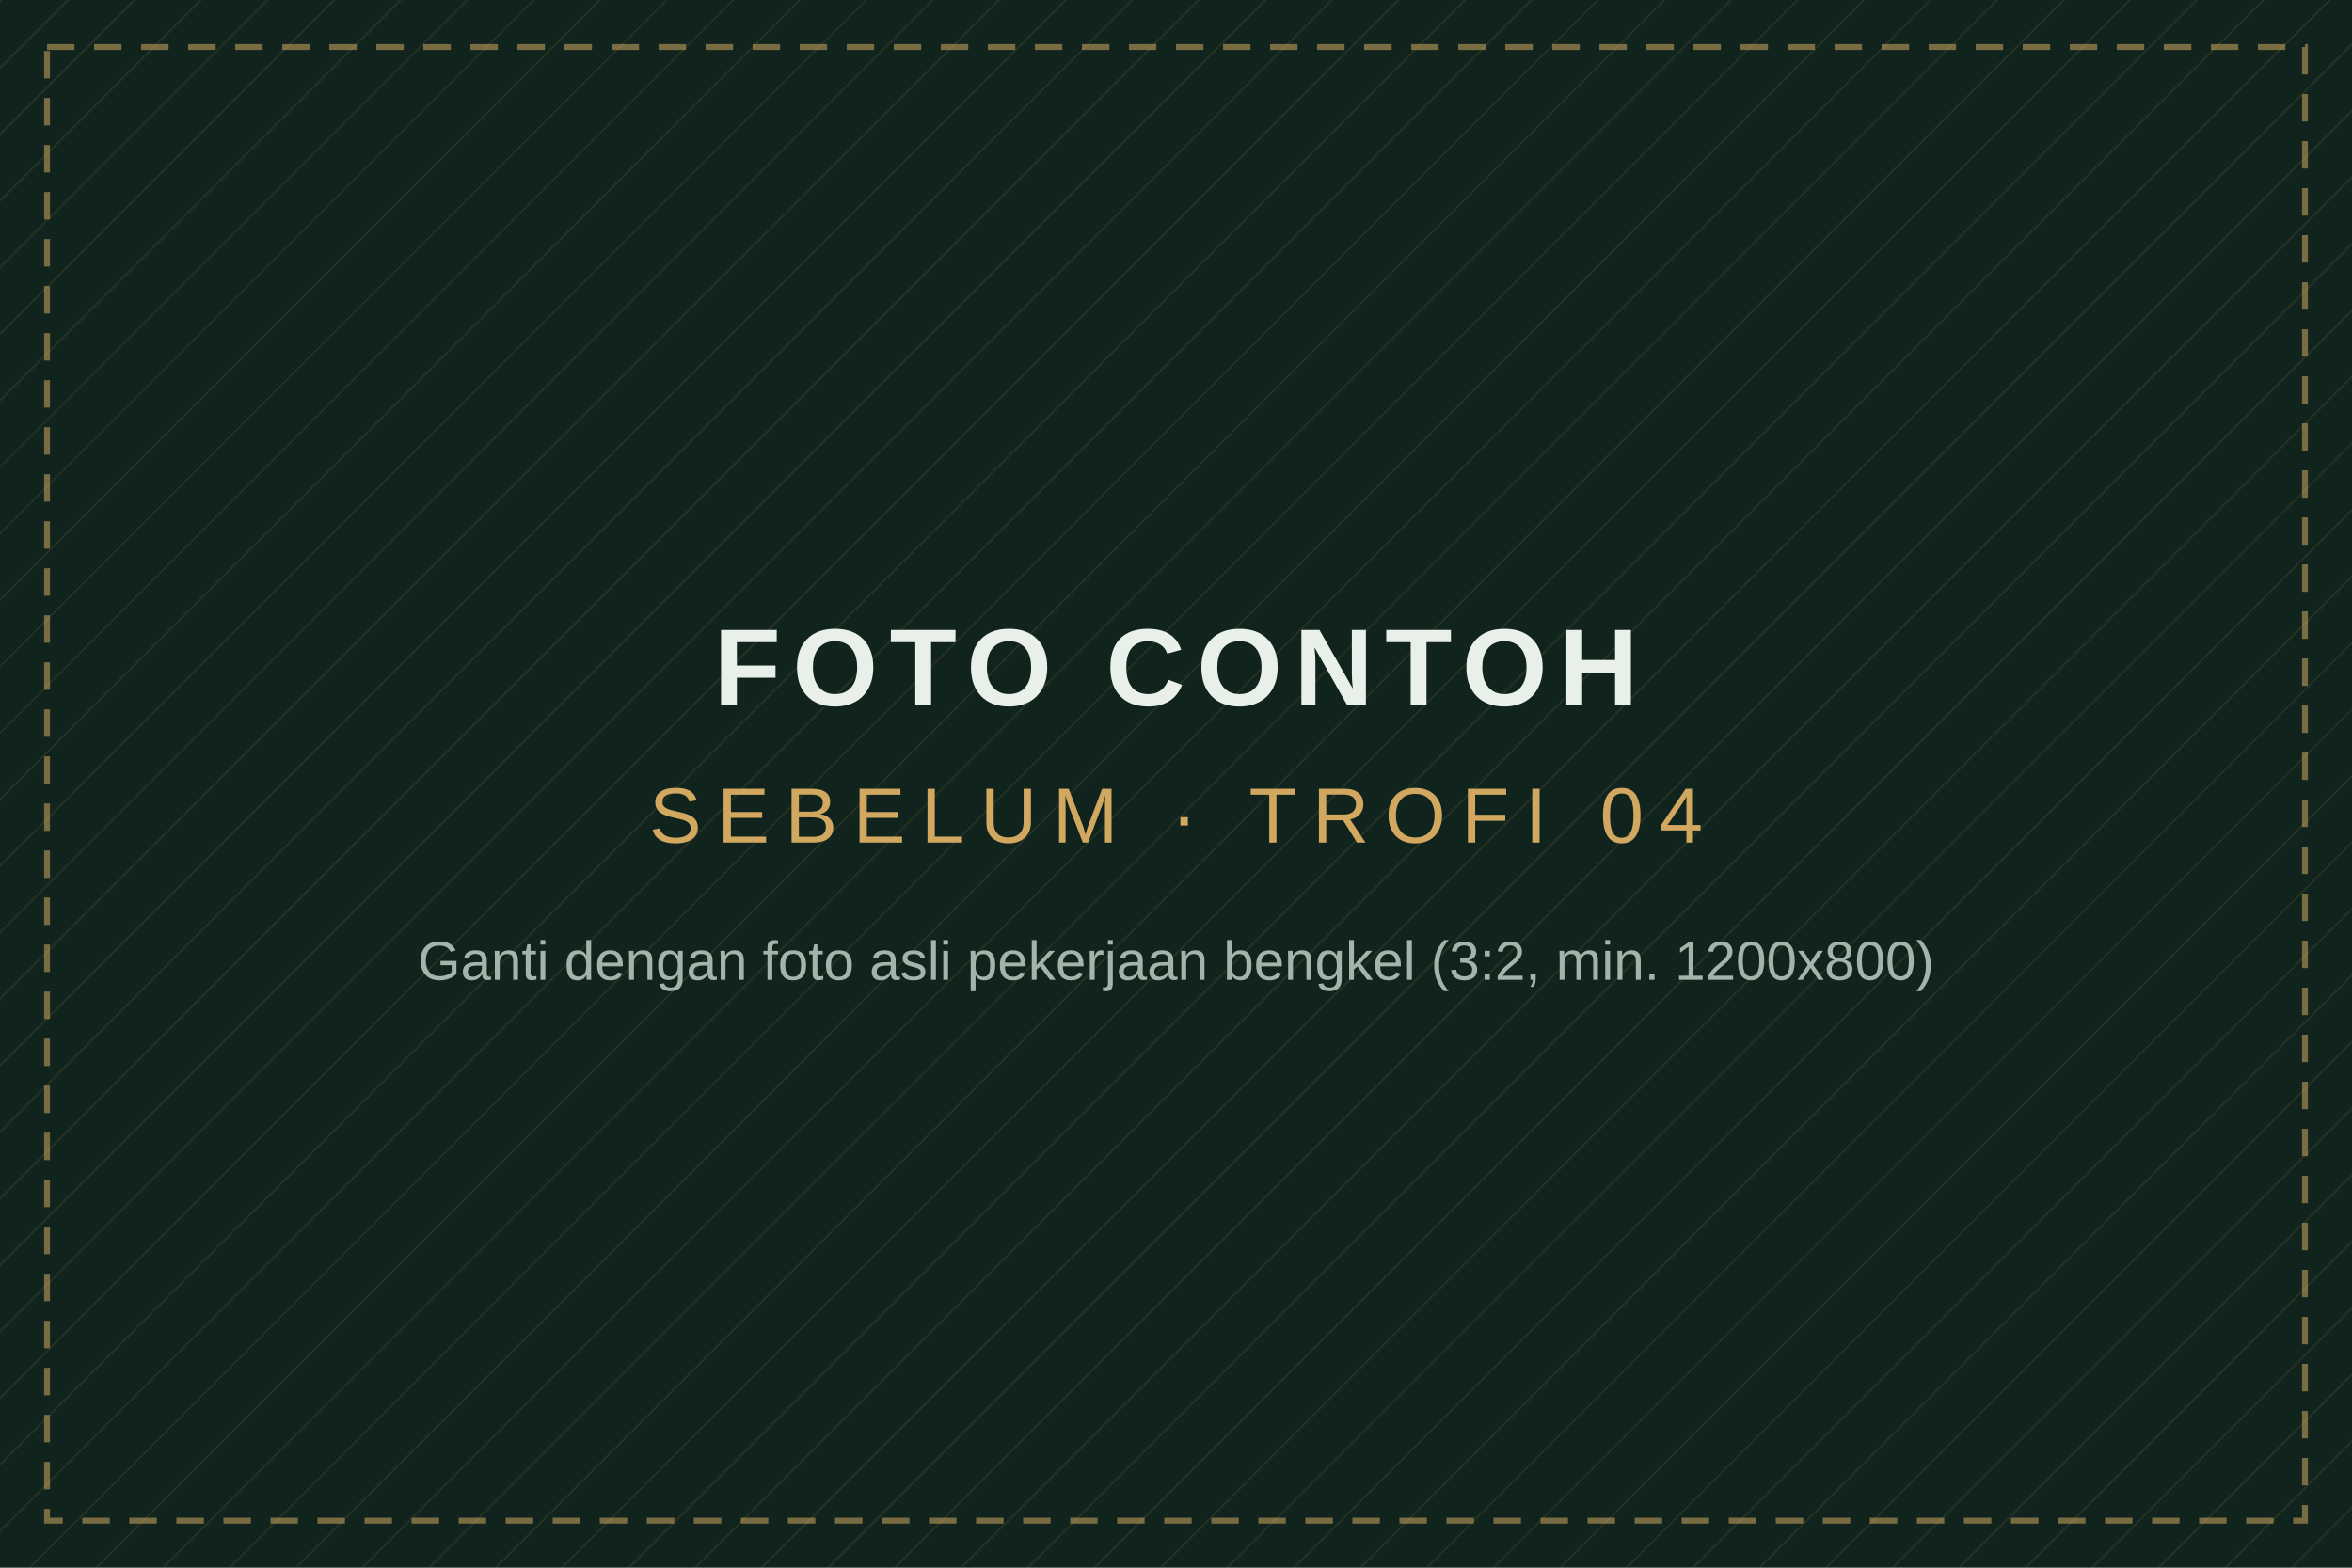
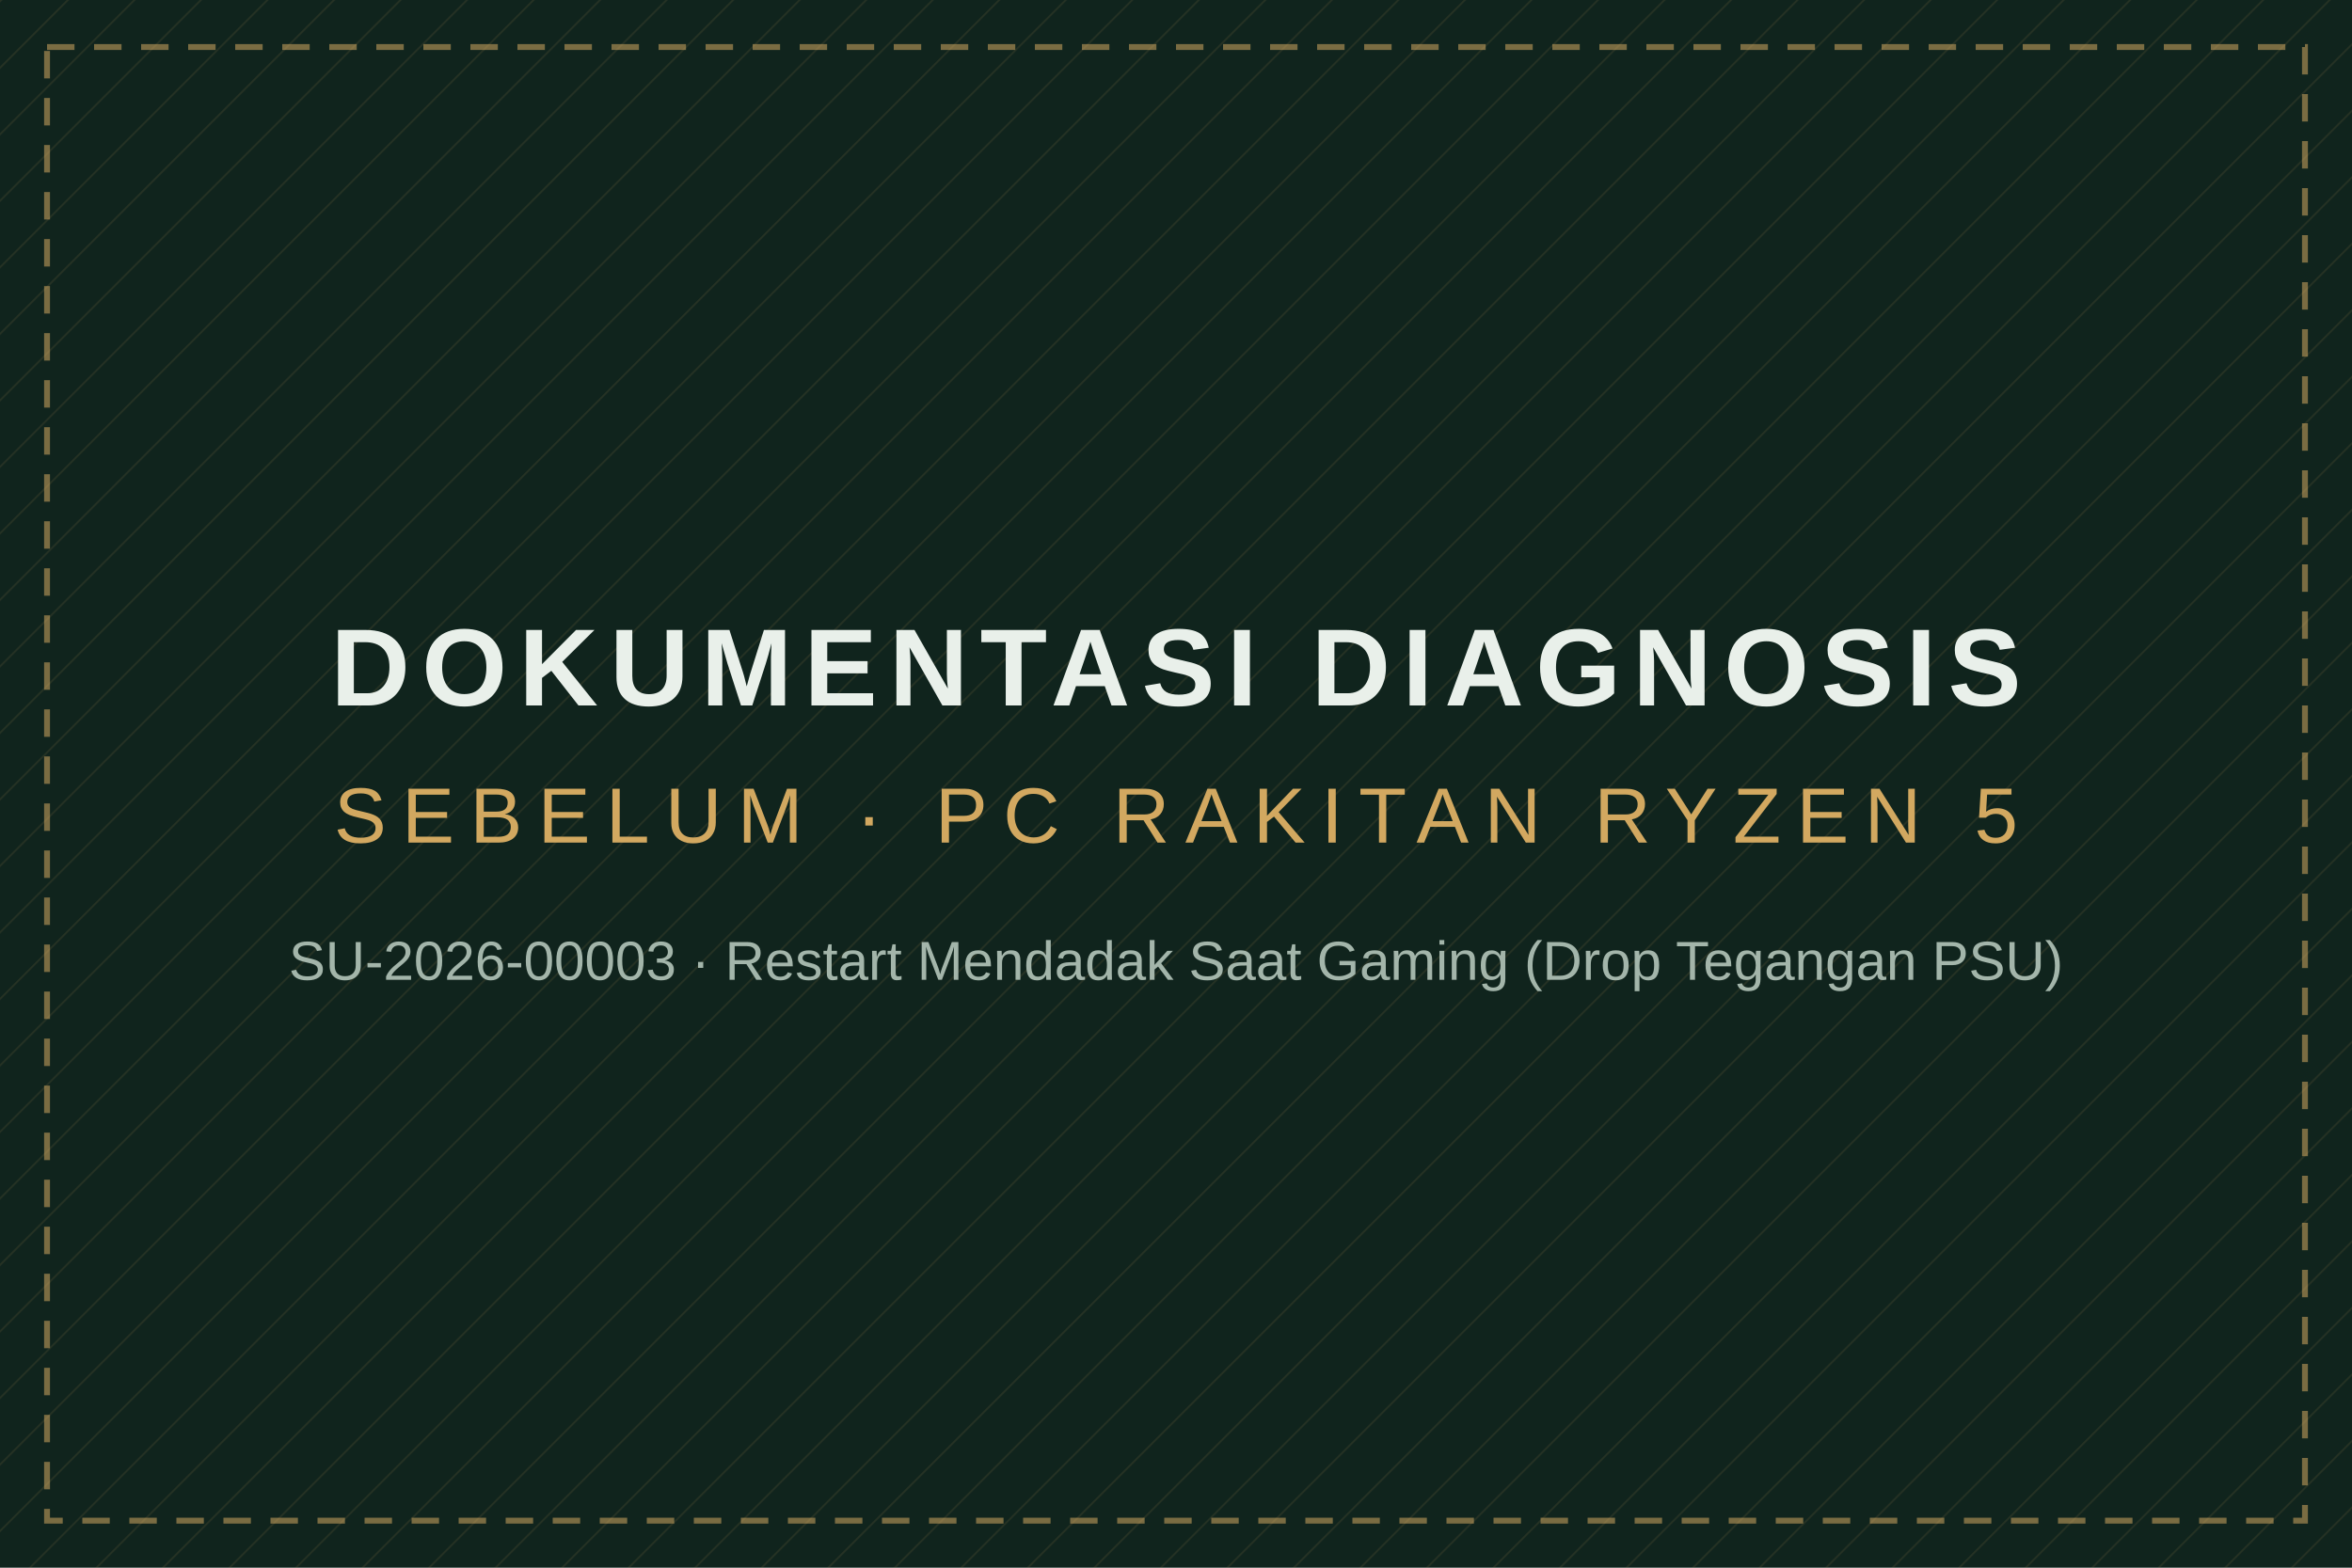
<svg xmlns="http://www.w3.org/2000/svg" viewBox="0 0 1200 800" role="img" aria-label="Placeholder foto sebelum trofi 04">
  <defs>
    <pattern id="h" width="24" height="24" patternUnits="userSpaceOnUse" patternTransform="rotate(45)">
      <line x1="0" y1="0" x2="0" y2="24" stroke="#d2a860" stroke-opacity=".10" stroke-width="2" />
    </pattern>
  </defs>
  <rect width="1200" height="800" fill="#10241d" />
  <rect width="1200" height="800" fill="url(#h)" />
  <rect x="24" y="24" width="1152" height="752" fill="none" stroke="#d2a860" stroke-opacity=".55" stroke-width="3" stroke-dasharray="14 10" />
-   <text x="600" y="360" text-anchor="middle" font-family="Arial,sans-serif" font-size="56" font-weight="700" fill="#e9f0ea" letter-spacing="6">FOTO CONTOH</text>
-   <text x="600" y="430" text-anchor="middle" font-family="Arial,sans-serif" font-size="40" fill="#d2a860" letter-spacing="8">SEBELUM · TROFI 04</text>
-   <text x="600" y="500" text-anchor="middle" font-family="Arial,sans-serif" font-size="28" fill="#a3b5aa">Ganti dengan foto asli pekerjaan bengkel (3:2, min. 1200x800)</text>
+   <text x="600" y="360" text-anchor="middle" font-family="Arial,sans-serif" font-size="56" font-weight="700" fill="#e9f0ea" letter-spacing="6">DOKUMENTASI DIAGNOSIS</text>
+   <text x="600" y="430" text-anchor="middle" font-family="Arial,sans-serif" font-size="40" fill="#d2a860" letter-spacing="8">SEBELUM · PC RAKITAN RYZEN 5</text>
+   <text x="600" y="500" text-anchor="middle" font-family="Arial,sans-serif" font-size="28" fill="#a3b5aa">SU-2026-00003 · Restart Mendadak Saat Gaming (Drop Tegangan PSU)</text>
</svg>
